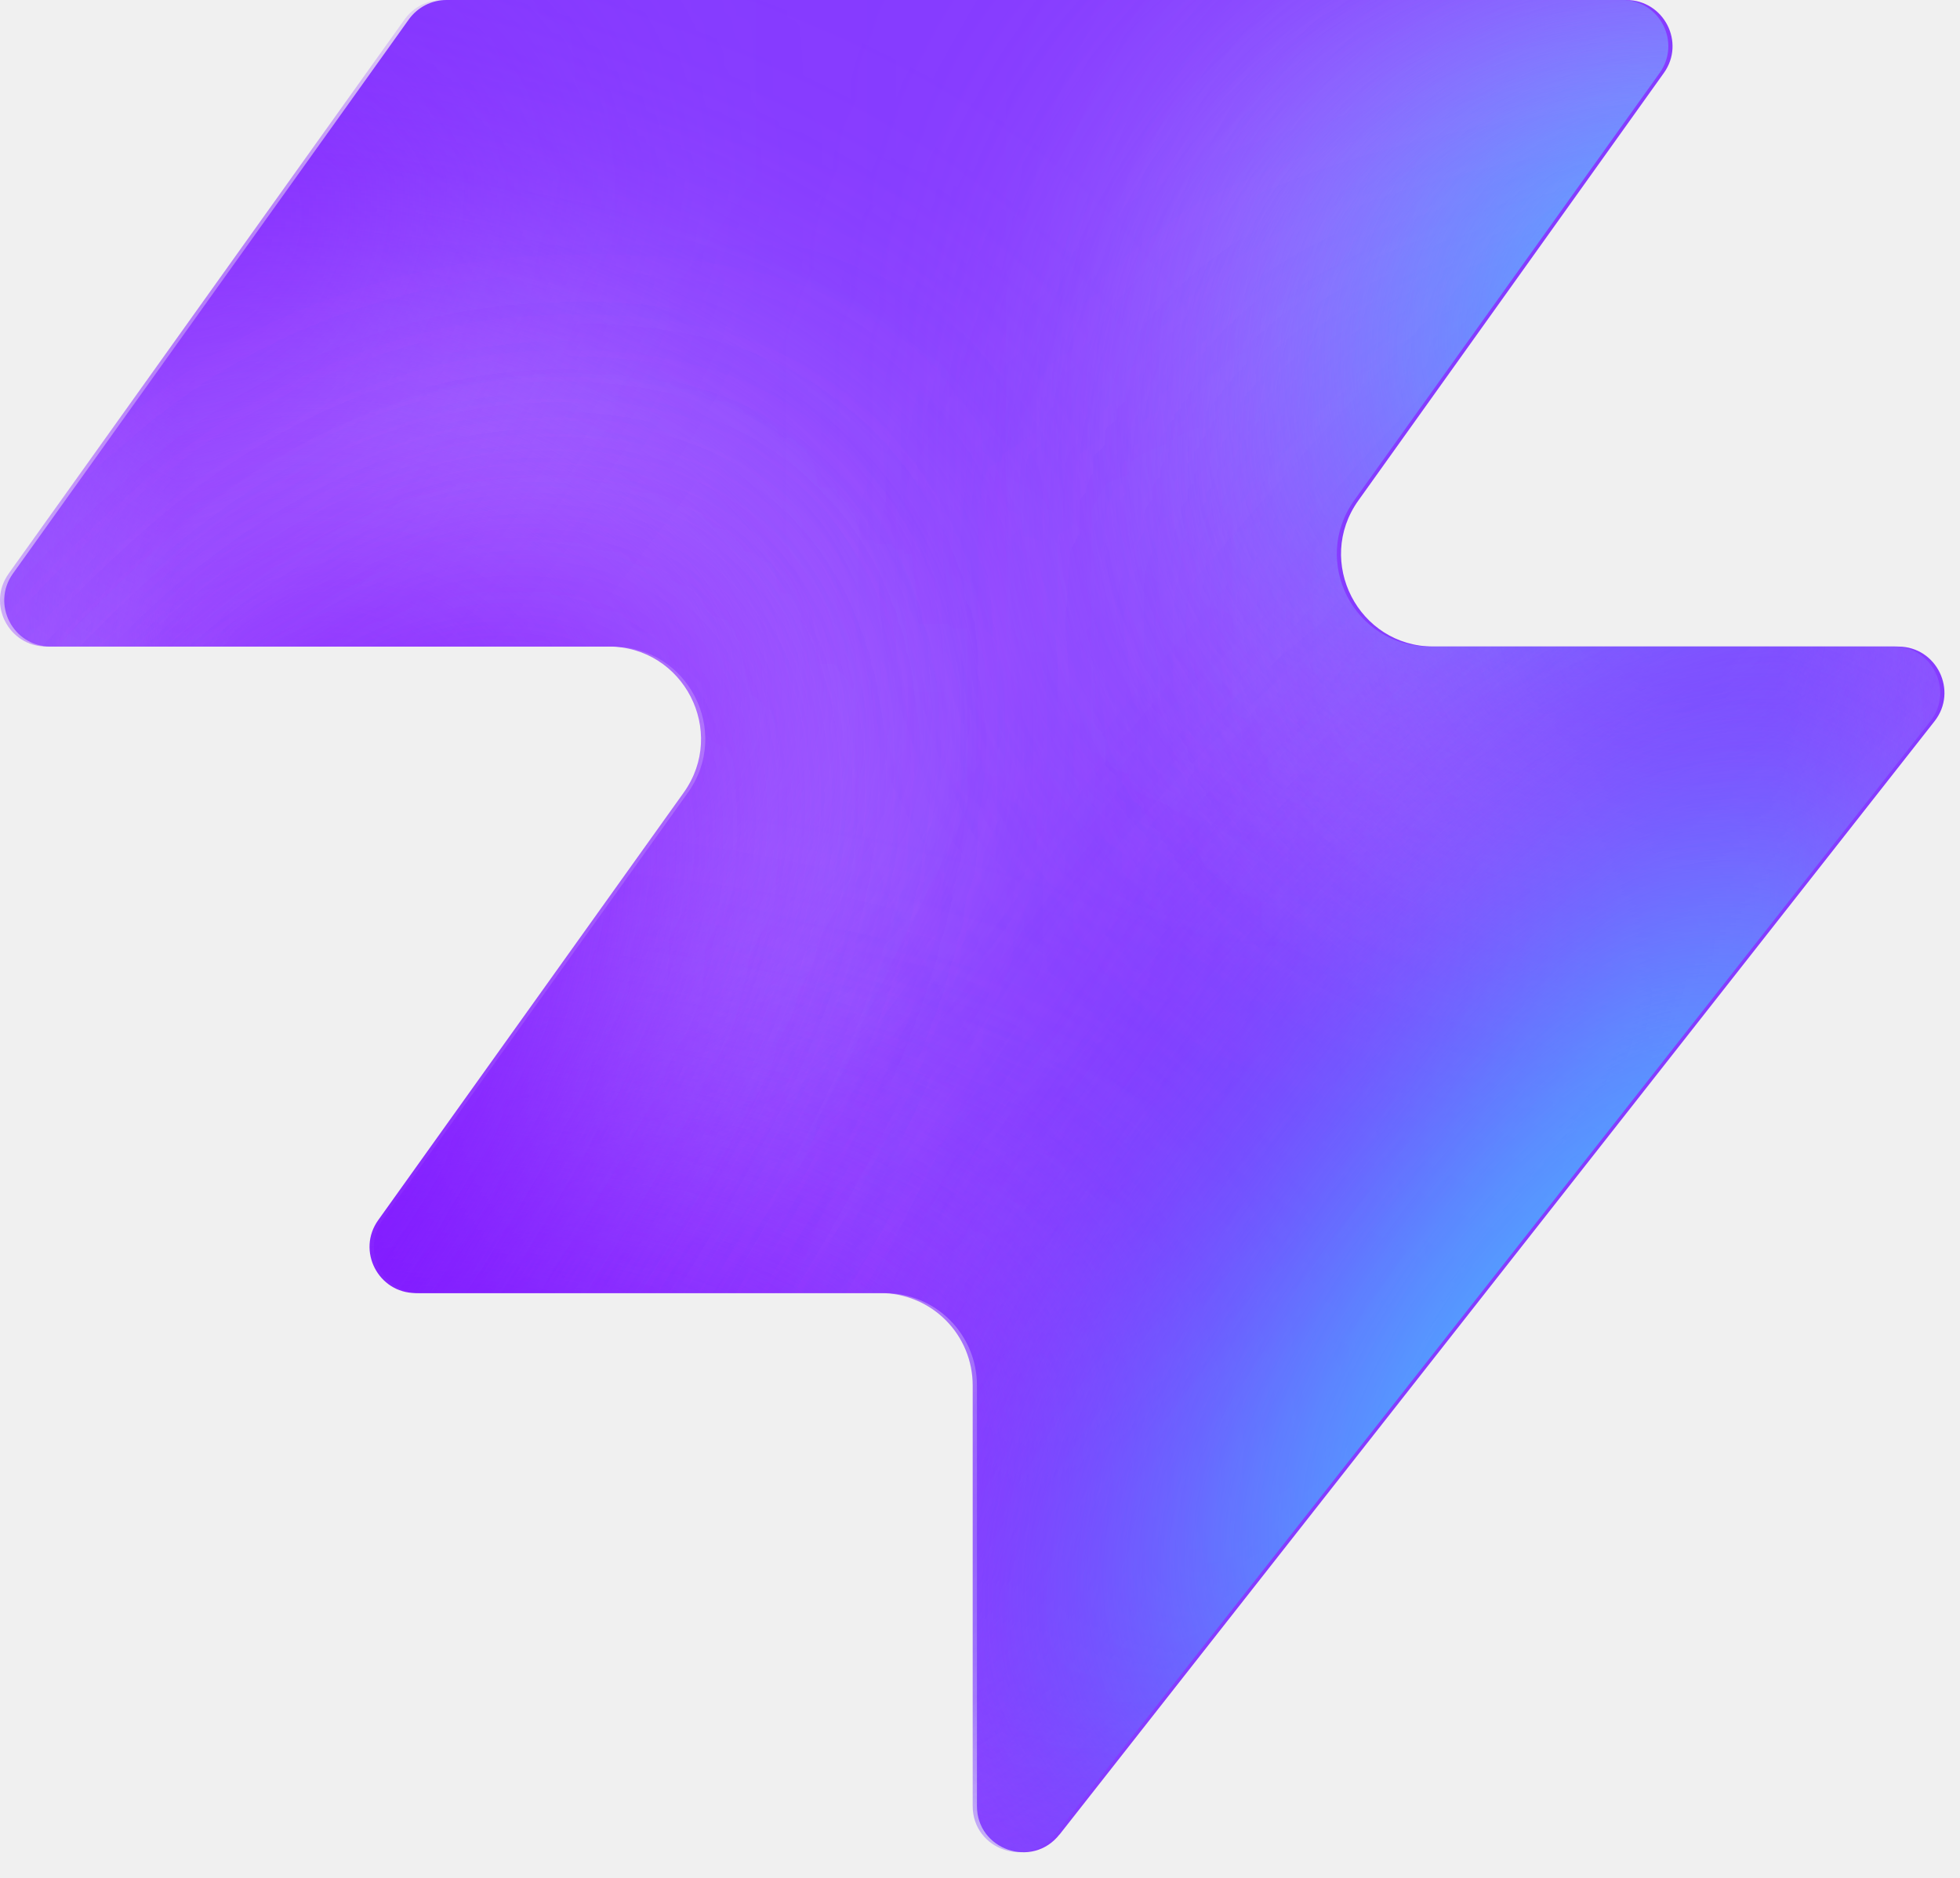
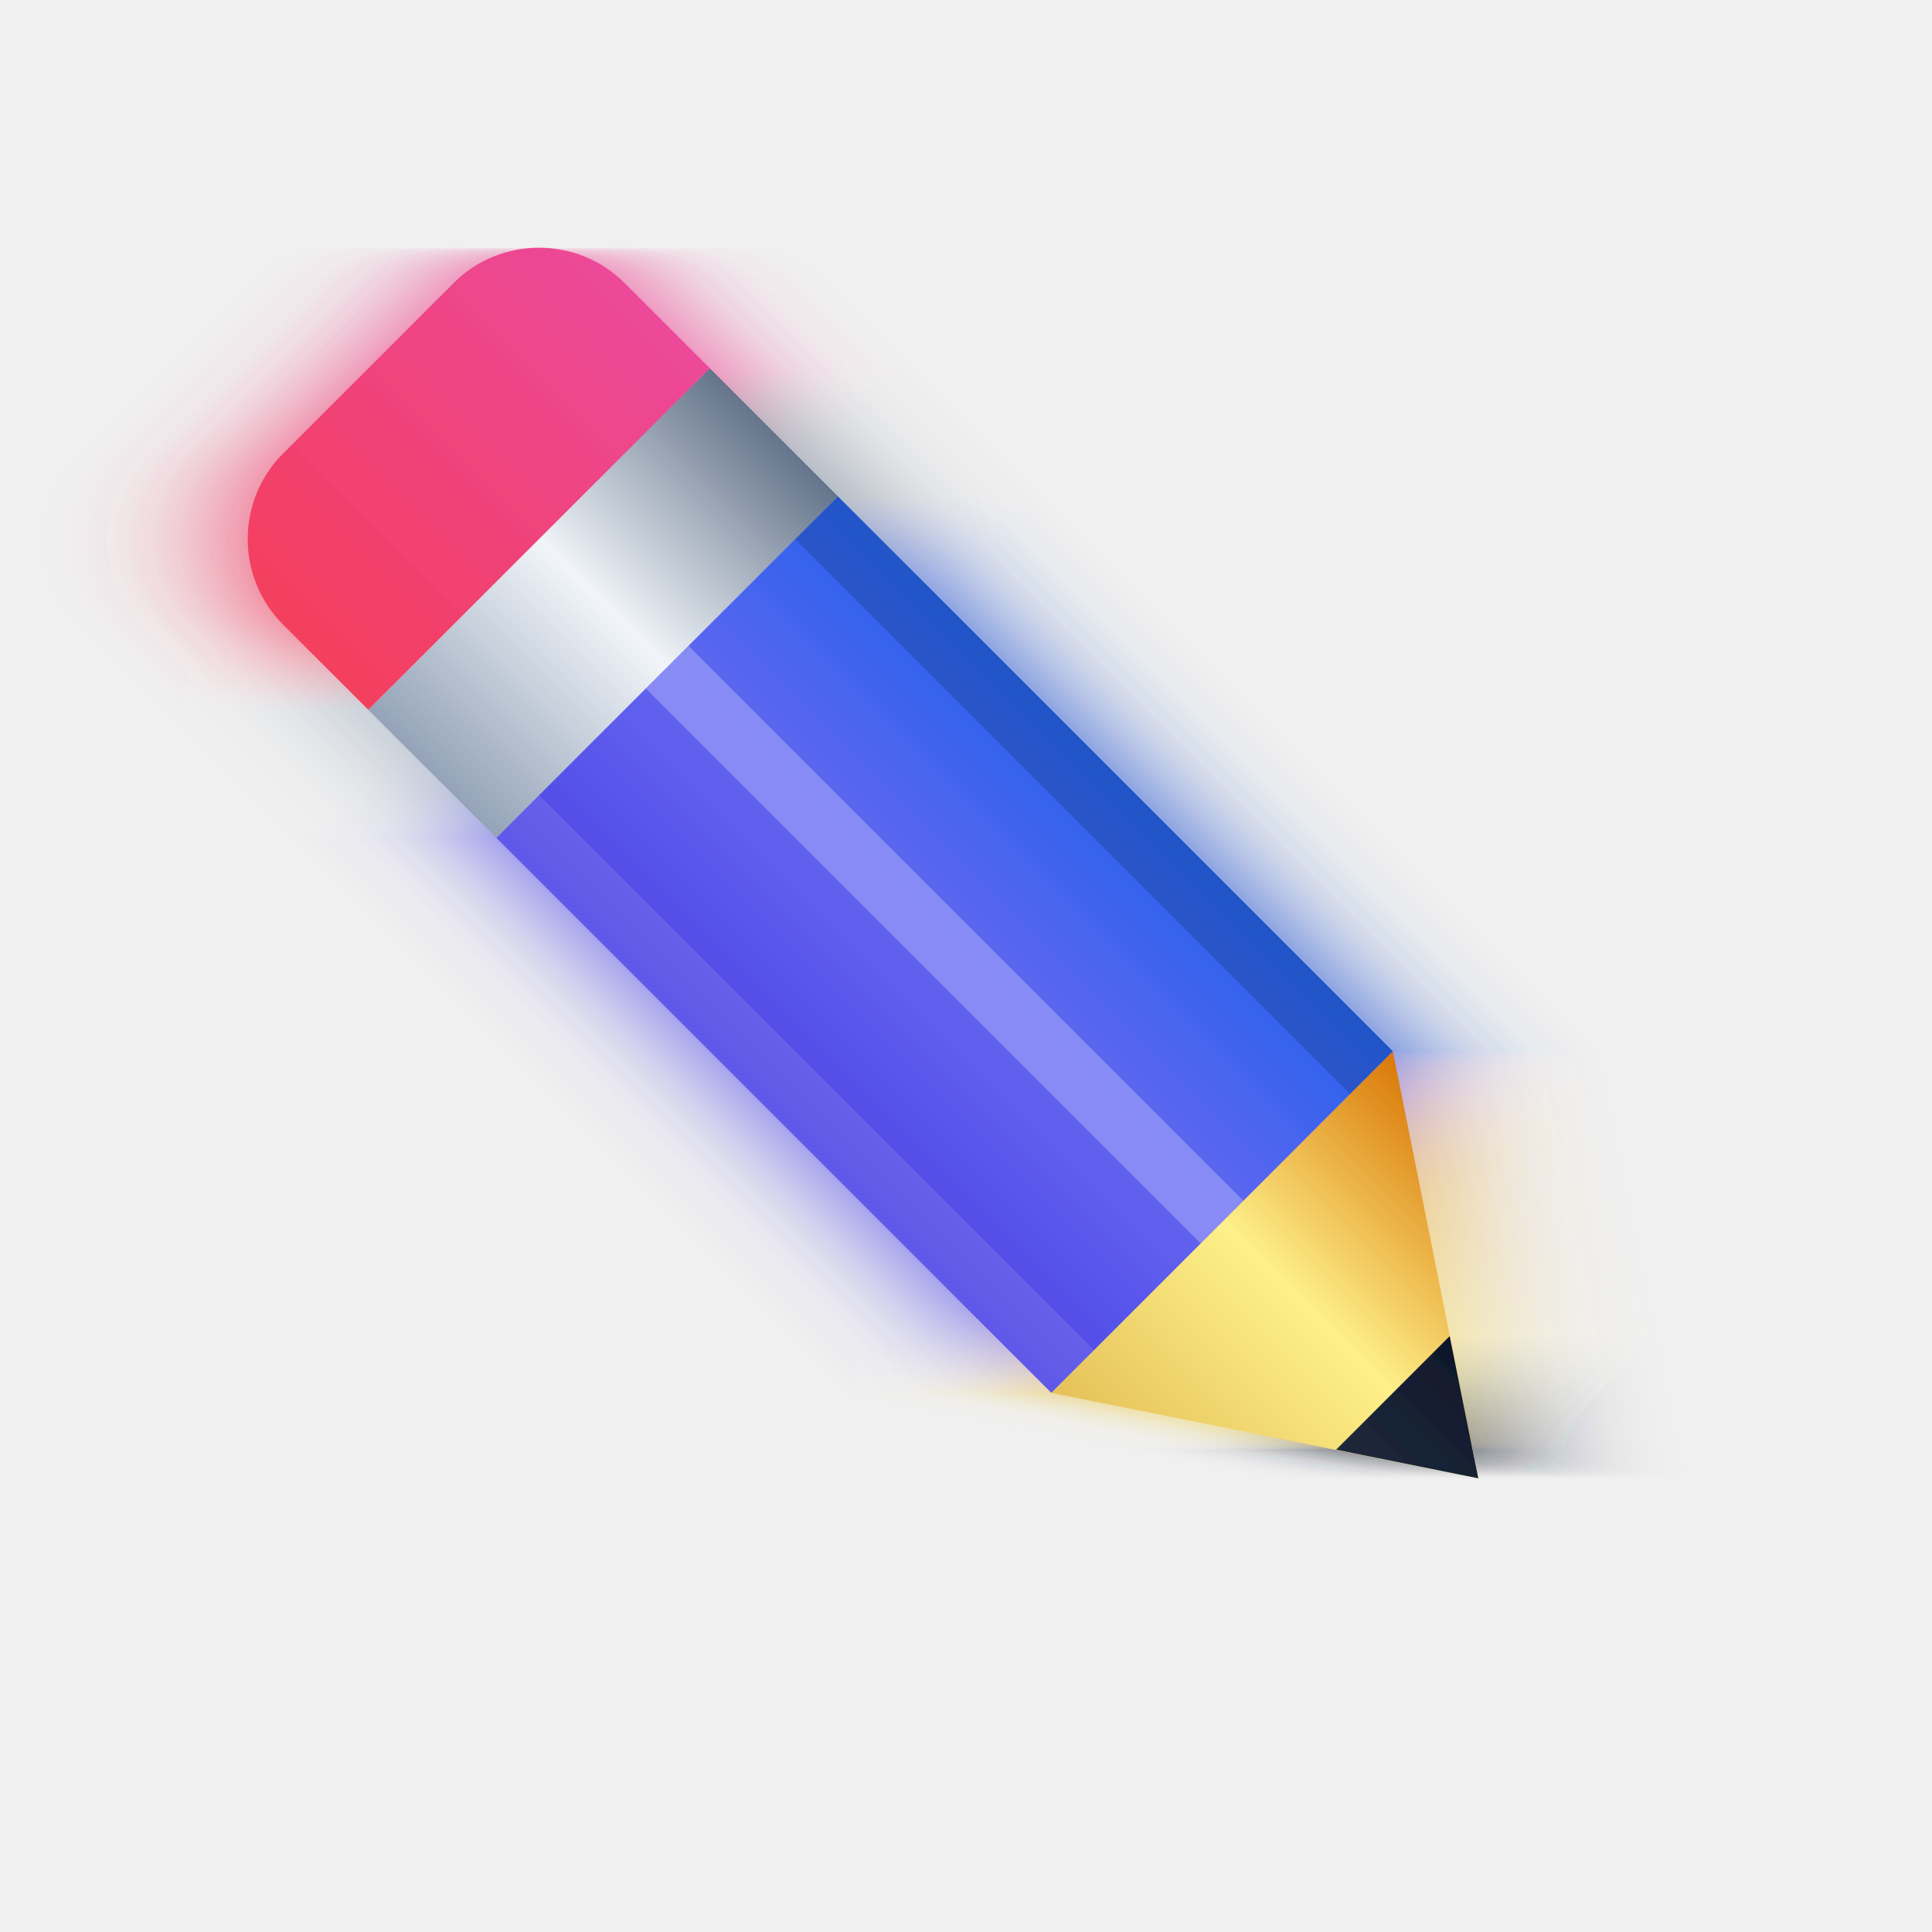
- <svg xmlns="http://www.w3.org/2000/svg" width="48" height="46" fill="none" viewBox="0 0 48 46">
-   <path fill="#863bff" d="M25.946 44.938c-.664.845-2.021.375-2.021-.698V33.937a2.26 2.26 0 0 0-2.262-2.262H10.287c-.92 0-1.456-1.04-.92-1.788l7.48-10.471c1.07-1.497 0-3.578-1.842-3.578H1.237c-.92 0-1.456-1.04-.92-1.788L10.013.474c.214-.297.556-.474.92-.474h28.894c.92 0 1.456 1.04.92 1.788l-7.48 10.471c-1.07 1.498 0 3.579 1.842 3.579h11.377c.943 0 1.473 1.088.89 1.83L25.947 44.94z" style="fill:#863bff;fill:color(display-p3 .525 .23 1);fill-opacity:1" />
-   <mask id="a" width="48" height="46" x="0" y="0" maskUnits="userSpaceOnUse" style="mask-type:alpha">
-     <path fill="#000" d="M25.842 44.938c-.664.844-2.021.375-2.021-.698V33.937a2.26 2.26 0 0 0-2.262-2.262H10.183c-.92 0-1.456-1.04-.92-1.788l7.48-10.471c1.07-1.498 0-3.579-1.842-3.579H1.133c-.92 0-1.456-1.04-.92-1.787L9.91.473c.214-.297.556-.474.92-.474h28.894c.92 0 1.456 1.04.92 1.788l-7.48 10.471c-1.07 1.498 0 3.578 1.842 3.578h11.377c.943 0 1.473 1.088.89 1.832L25.843 44.94z" style="fill:#000;fill-opacity:1" />
-   </mask>
-   <g mask="url(#a)">
-     <g filter="url(#b)">
-       <ellipse cx="5.508" cy="14.704" fill="#ede6ff" rx="5.508" ry="14.704" style="fill:#ede6ff;fill:color(display-p3 .927 .903 1);fill-opacity:1" transform="matrix(.00324 1 1 -.00324 -4.47 31.516)" />
-     </g>
-     <g filter="url(#c)">
-       <ellipse cx="10.399" cy="29.851" fill="#ede6ff" rx="10.399" ry="29.851" style="fill:#ede6ff;fill:color(display-p3 .927 .903 1);fill-opacity:1" transform="matrix(.00324 1 1 -.00324 -39.328 7.883)" />
-     </g>
-     <g filter="url(#d)">
-       <ellipse cx="5.508" cy="30.487" fill="#7e14ff" rx="5.508" ry="30.487" style="fill:#7e14ff;fill:color(display-p3 .492 .077 1);fill-opacity:1" transform="rotate(89.814 -25.913 -14.639)scale(1 -1)" />
-     </g>
-     <g filter="url(#e)">
-       <ellipse cx="5.508" cy="30.599" fill="#7e14ff" rx="5.508" ry="30.599" style="fill:#7e14ff;fill:color(display-p3 .492 .077 1);fill-opacity:1" transform="rotate(89.814 -32.644 -3.334)scale(1 -1)" />
-     </g>
-     <g filter="url(#f)">
-       <ellipse cx="5.508" cy="30.599" fill="#7e14ff" rx="5.508" ry="30.599" style="fill:#7e14ff;fill:color(display-p3 .492 .077 1);fill-opacity:1" transform="matrix(.00324 1 1 -.00324 -34.34 30.47)" />
-     </g>
-     <g filter="url(#g)">
-       <ellipse cx="14.072" cy="22.078" fill="#ede6ff" rx="14.072" ry="22.078" style="fill:#ede6ff;fill:color(display-p3 .927 .903 1);fill-opacity:1" transform="rotate(93.35 24.506 48.493)scale(-1 1)" />
-     </g>
-     <g filter="url(#h)">
-       <ellipse cx="3.47" cy="21.501" fill="#7e14ff" rx="3.47" ry="21.501" style="fill:#7e14ff;fill:color(display-p3 .492 .077 1);fill-opacity:1" transform="rotate(89.009 28.708 47.59)scale(-1 1)" />
-     </g>
-     <g filter="url(#i)">
-       <ellipse cx="3.47" cy="21.501" fill="#7e14ff" rx="3.47" ry="21.501" style="fill:#7e14ff;fill:color(display-p3 .492 .077 1);fill-opacity:1" transform="rotate(89.009 28.708 47.59)scale(-1 1)" />
-     </g>
-     <g filter="url(#j)">
-       <ellipse cx=".387" cy="8.972" fill="#7e14ff" rx="4.407" ry="29.108" style="fill:#7e14ff;fill:color(display-p3 .492 .077 1);fill-opacity:1" transform="rotate(39.51 .387 8.972)" />
-     </g>
-     <g filter="url(#k)">
-       <ellipse cx="47.523" cy="-6.092" fill="#7e14ff" rx="4.407" ry="29.108" style="fill:#7e14ff;fill:color(display-p3 .492 .077 1);fill-opacity:1" transform="rotate(37.892 47.523 -6.092)" />
-     </g>
-     <g filter="url(#l)">
-       <ellipse cx="41.412" cy="6.333" fill="#47bfff" rx="5.971" ry="9.665" style="fill:#47bfff;fill:color(display-p3 .28 .748 1);fill-opacity:1" transform="rotate(37.892 41.412 6.333)" />
-     </g>
-     <g filter="url(#m)">
-       <ellipse cx="-1.879" cy="38.332" fill="#7e14ff" rx="4.407" ry="29.108" style="fill:#7e14ff;fill:color(display-p3 .492 .077 1);fill-opacity:1" transform="rotate(37.892 -1.88 38.332)" />
-     </g>
-     <g filter="url(#n)">
-       <ellipse cx="-1.879" cy="38.332" fill="#7e14ff" rx="4.407" ry="29.108" style="fill:#7e14ff;fill:color(display-p3 .492 .077 1);fill-opacity:1" transform="rotate(37.892 -1.88 38.332)" />
-     </g>
-     <g filter="url(#o)">
-       <ellipse cx="35.651" cy="29.907" fill="#7e14ff" rx="4.407" ry="29.108" style="fill:#7e14ff;fill:color(display-p3 .492 .077 1);fill-opacity:1" transform="rotate(37.892 35.651 29.907)" />
-     </g>
-     <g filter="url(#p)">
-       <ellipse cx="38.418" cy="32.4" fill="#47bfff" rx="5.971" ry="15.297" style="fill:#47bfff;fill:color(display-p3 .28 .748 1);fill-opacity:1" transform="rotate(37.892 38.418 32.4)" />
-     </g>
-   </g>
+ <svg xmlns="http://www.w3.org/2000/svg" viewBox="0 0 32 32" fill="none">
  <defs>
-     <filter id="b" width="60.045" height="41.654" x="-19.77" y="16.149" color-interpolation-filters="sRGB" filterUnits="userSpaceOnUse">
-       <feFlood flood-opacity="0" result="BackgroundImageFix" />
-       <feBlend in="SourceGraphic" in2="BackgroundImageFix" result="shape" />
-       <feGaussianBlur result="effect1_foregroundBlur_2002_17158" stdDeviation="7.659" />
-     </filter>
-     <filter id="c" width="90.34" height="51.437" x="-54.613" y="-7.533" color-interpolation-filters="sRGB" filterUnits="userSpaceOnUse">
-       <feFlood flood-opacity="0" result="BackgroundImageFix" />
-       <feBlend in="SourceGraphic" in2="BackgroundImageFix" result="shape" />
-       <feGaussianBlur result="effect1_foregroundBlur_2002_17158" stdDeviation="7.659" />
-     </filter>
-     <filter id="d" width="79.355" height="29.4" x="-49.64" y="2.03" color-interpolation-filters="sRGB" filterUnits="userSpaceOnUse">
-       <feFlood flood-opacity="0" result="BackgroundImageFix" />
-       <feBlend in="SourceGraphic" in2="BackgroundImageFix" result="shape" />
-       <feGaussianBlur result="effect1_foregroundBlur_2002_17158" stdDeviation="4.596" />
-     </filter>
-     <filter id="e" width="79.579" height="29.4" x="-45.045" y="20.029" color-interpolation-filters="sRGB" filterUnits="userSpaceOnUse">
-       <feFlood flood-opacity="0" result="BackgroundImageFix" />
-       <feBlend in="SourceGraphic" in2="BackgroundImageFix" result="shape" />
-       <feGaussianBlur result="effect1_foregroundBlur_2002_17158" stdDeviation="4.596" />
-     </filter>
-     <filter id="f" width="79.579" height="29.4" x="-43.513" y="21.178" color-interpolation-filters="sRGB" filterUnits="userSpaceOnUse">
-       <feFlood flood-opacity="0" result="BackgroundImageFix" />
-       <feBlend in="SourceGraphic" in2="BackgroundImageFix" result="shape" />
-       <feGaussianBlur result="effect1_foregroundBlur_2002_17158" stdDeviation="4.596" />
-     </filter>
-     <filter id="g" width="74.749" height="58.852" x="15.756" y="-17.901" color-interpolation-filters="sRGB" filterUnits="userSpaceOnUse">
-       <feFlood flood-opacity="0" result="BackgroundImageFix" />
-       <feBlend in="SourceGraphic" in2="BackgroundImageFix" result="shape" />
-       <feGaussianBlur result="effect1_foregroundBlur_2002_17158" stdDeviation="7.659" />
-     </filter>
-     <filter id="h" width="61.377" height="25.362" x="23.548" y="2.284" color-interpolation-filters="sRGB" filterUnits="userSpaceOnUse">
-       <feFlood flood-opacity="0" result="BackgroundImageFix" />
-       <feBlend in="SourceGraphic" in2="BackgroundImageFix" result="shape" />
-       <feGaussianBlur result="effect1_foregroundBlur_2002_17158" stdDeviation="4.596" />
-     </filter>
-     <filter id="i" width="61.377" height="25.362" x="23.548" y="2.284" color-interpolation-filters="sRGB" filterUnits="userSpaceOnUse">
-       <feFlood flood-opacity="0" result="BackgroundImageFix" />
-       <feBlend in="SourceGraphic" in2="BackgroundImageFix" result="shape" />
-       <feGaussianBlur result="effect1_foregroundBlur_2002_17158" stdDeviation="4.596" />
-     </filter>
-     <filter id="j" width="56.045" height="63.649" x="-27.636" y="-22.853" color-interpolation-filters="sRGB" filterUnits="userSpaceOnUse">
-       <feFlood flood-opacity="0" result="BackgroundImageFix" />
-       <feBlend in="SourceGraphic" in2="BackgroundImageFix" result="shape" />
-       <feGaussianBlur result="effect1_foregroundBlur_2002_17158" stdDeviation="4.596" />
-     </filter>
-     <filter id="k" width="54.814" height="64.646" x="20.116" y="-38.415" color-interpolation-filters="sRGB" filterUnits="userSpaceOnUse">
-       <feFlood flood-opacity="0" result="BackgroundImageFix" />
-       <feBlend in="SourceGraphic" in2="BackgroundImageFix" result="shape" />
-       <feGaussianBlur result="effect1_foregroundBlur_2002_17158" stdDeviation="4.596" />
-     </filter>
-     <filter id="l" width="33.541" height="35.313" x="24.641" y="-11.323" color-interpolation-filters="sRGB" filterUnits="userSpaceOnUse">
-       <feFlood flood-opacity="0" result="BackgroundImageFix" />
-       <feBlend in="SourceGraphic" in2="BackgroundImageFix" result="shape" />
-       <feGaussianBlur result="effect1_foregroundBlur_2002_17158" stdDeviation="4.596" />
-     </filter>
-     <filter id="m" width="54.814" height="64.646" x="-29.286" y="6.009" color-interpolation-filters="sRGB" filterUnits="userSpaceOnUse">
-       <feFlood flood-opacity="0" result="BackgroundImageFix" />
-       <feBlend in="SourceGraphic" in2="BackgroundImageFix" result="shape" />
-       <feGaussianBlur result="effect1_foregroundBlur_2002_17158" stdDeviation="4.596" />
-     </filter>
-     <filter id="n" width="54.814" height="64.646" x="-29.286" y="6.009" color-interpolation-filters="sRGB" filterUnits="userSpaceOnUse">
-       <feFlood flood-opacity="0" result="BackgroundImageFix" />
-       <feBlend in="SourceGraphic" in2="BackgroundImageFix" result="shape" />
-       <feGaussianBlur result="effect1_foregroundBlur_2002_17158" stdDeviation="4.596" />
-     </filter>
-     <filter id="o" width="54.814" height="64.646" x="8.244" y="-2.416" color-interpolation-filters="sRGB" filterUnits="userSpaceOnUse">
-       <feFlood flood-opacity="0" result="BackgroundImageFix" />
-       <feBlend in="SourceGraphic" in2="BackgroundImageFix" result="shape" />
-       <feGaussianBlur result="effect1_foregroundBlur_2002_17158" stdDeviation="4.596" />
-     </filter>
-     <filter id="p" width="39.409" height="43.623" x="18.713" y="10.588" color-interpolation-filters="sRGB" filterUnits="userSpaceOnUse">
-       <feFlood flood-opacity="0" result="BackgroundImageFix" />
-       <feBlend in="SourceGraphic" in2="BackgroundImageFix" result="shape" />
-       <feGaussianBlur result="effect1_foregroundBlur_2002_17158" stdDeviation="4.596" />
+     <linearGradient id="pencilEraser" x1="0" y1="0" x2="1" y2="0">
+       <stop offset="0%" stop-color="#f43f5e" />
+       <stop offset="100%" stop-color="#ec4899" />
+     </linearGradient>
+     <linearGradient id="pencilFerrule" x1="0" y1="0" x2="1" y2="0">
+       <stop offset="0%" stop-color="#94a3b8" />
+       <stop offset="50%" stop-color="#f1f5f9" />
+       <stop offset="100%" stop-color="#64748b" />
+     </linearGradient>
+     <linearGradient id="pencilBody" x1="0" y1="0" x2="1" y2="0">
+       <stop offset="0%" stop-color="#4f46e5" />
+       <stop offset="50%" stop-color="#6366f1" />
+       <stop offset="100%" stop-color="#2563eb" />
+     </linearGradient>
+     <linearGradient id="pencilWood" x1="0" y1="0" x2="1" y2="0">
+       <stop offset="0%" stop-color="#e5c158" />
+       <stop offset="50%" stop-color="#fef08a" />
+       <stop offset="100%" stop-color="#d97706" />
+     </linearGradient>
+     <linearGradient id="pencilLead" x1="0" y1="0" x2="1" y2="0">
+       <stop offset="0%" stop-color="#1e293b" />
+       <stop offset="100%" stop-color="#0f172a" />
+     </linearGradient>
+     <filter id="pencilGlow" x="-25%" y="-25%" width="150%" height="150%">
+       <feGaussianBlur stdDeviation="1" result="blur" />
+       <feComposite in="SourceGraphic" in2="blur" operator="over" />
    </filter>
  </defs>
+   <g transform="rotate(-45 16 16)" filter="url(#pencilGlow)">
+     <path d="M12 6V4C12 2.9 12.9 2 14 2H18C19.1 2 20 2.9 20 4V6H12Z" fill="url(#pencilEraser)" />
+     <rect x="12" y="6" width="8" height="3" fill="url(#pencilFerrule)" />
+     <rect x="12" y="9" width="8" height="13" fill="url(#pencilBody)" />
+     <rect x="15.5" y="9" width="1" height="13" fill="#ffffff" fill-opacity="0.25" />
+     <rect x="12" y="9" width="1" height="13" fill="#ffffff" fill-opacity="0.1" />
+     <rect x="19" y="9" width="1" height="13" fill="#000000" fill-opacity="0.15" />
+     <path d="M12 22L16 28L20 22H12Z" fill="url(#pencilWood)" />
+     <path d="M14.67 26L16 28L17.33 26H14.67Z" fill="url(#pencilLead)" />
+   </g>
</svg>
